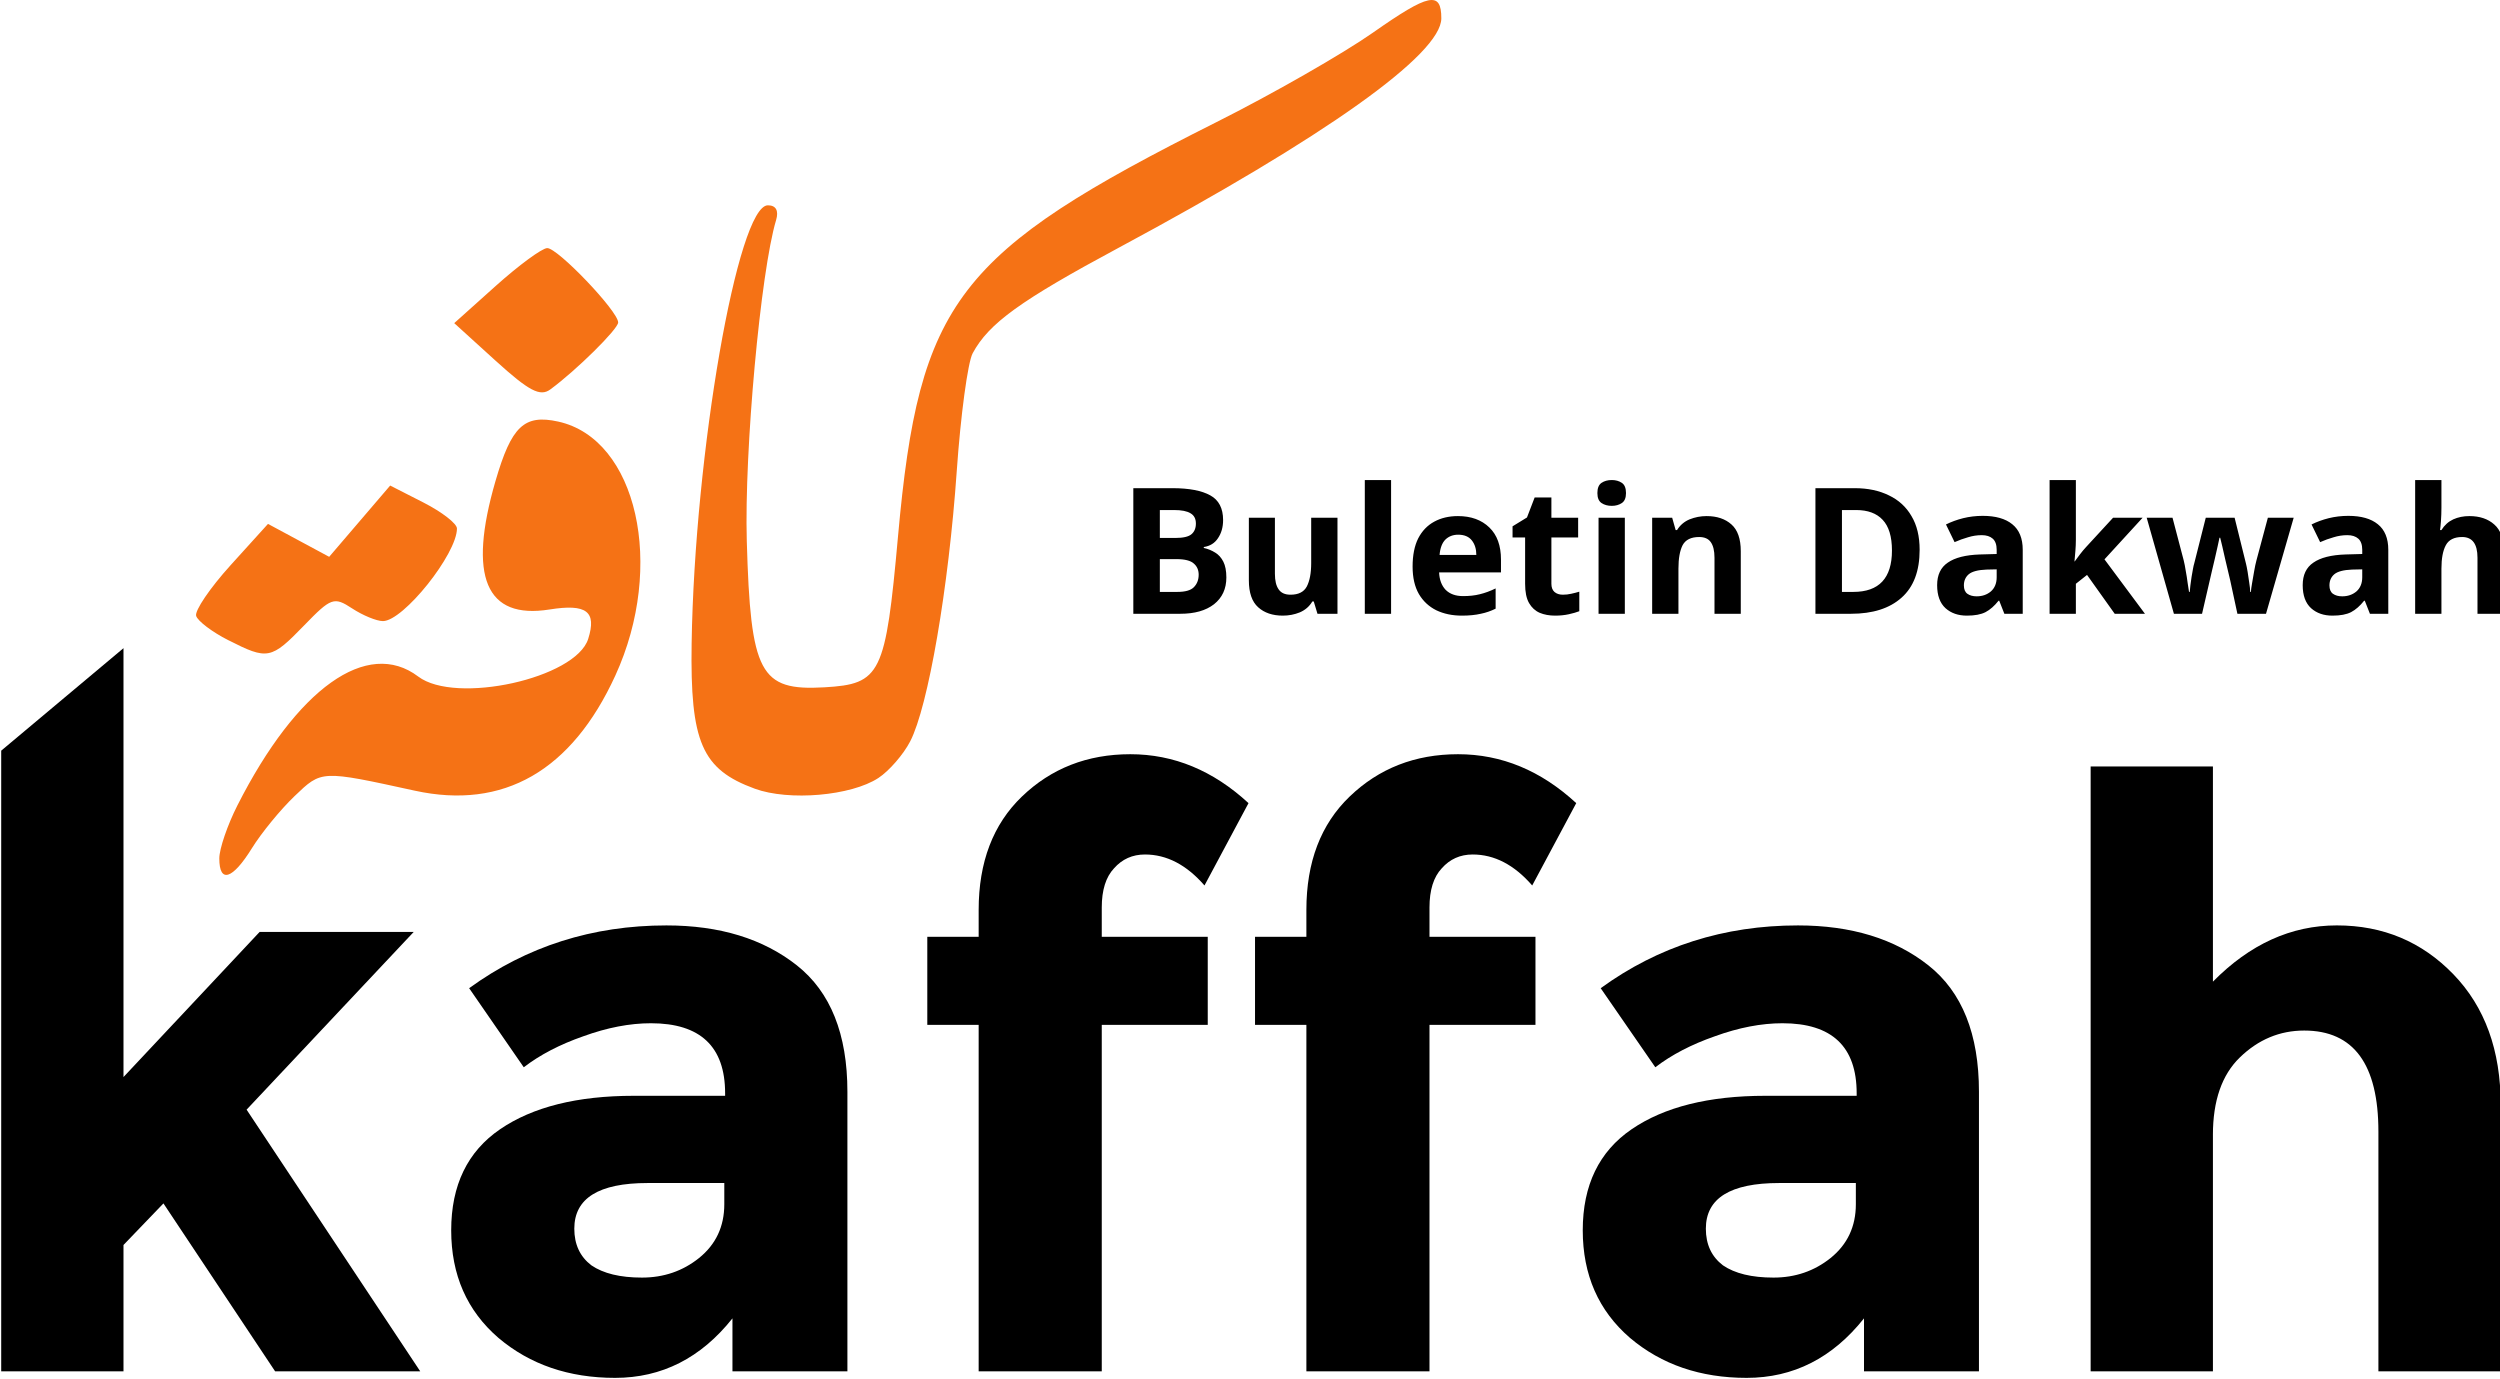
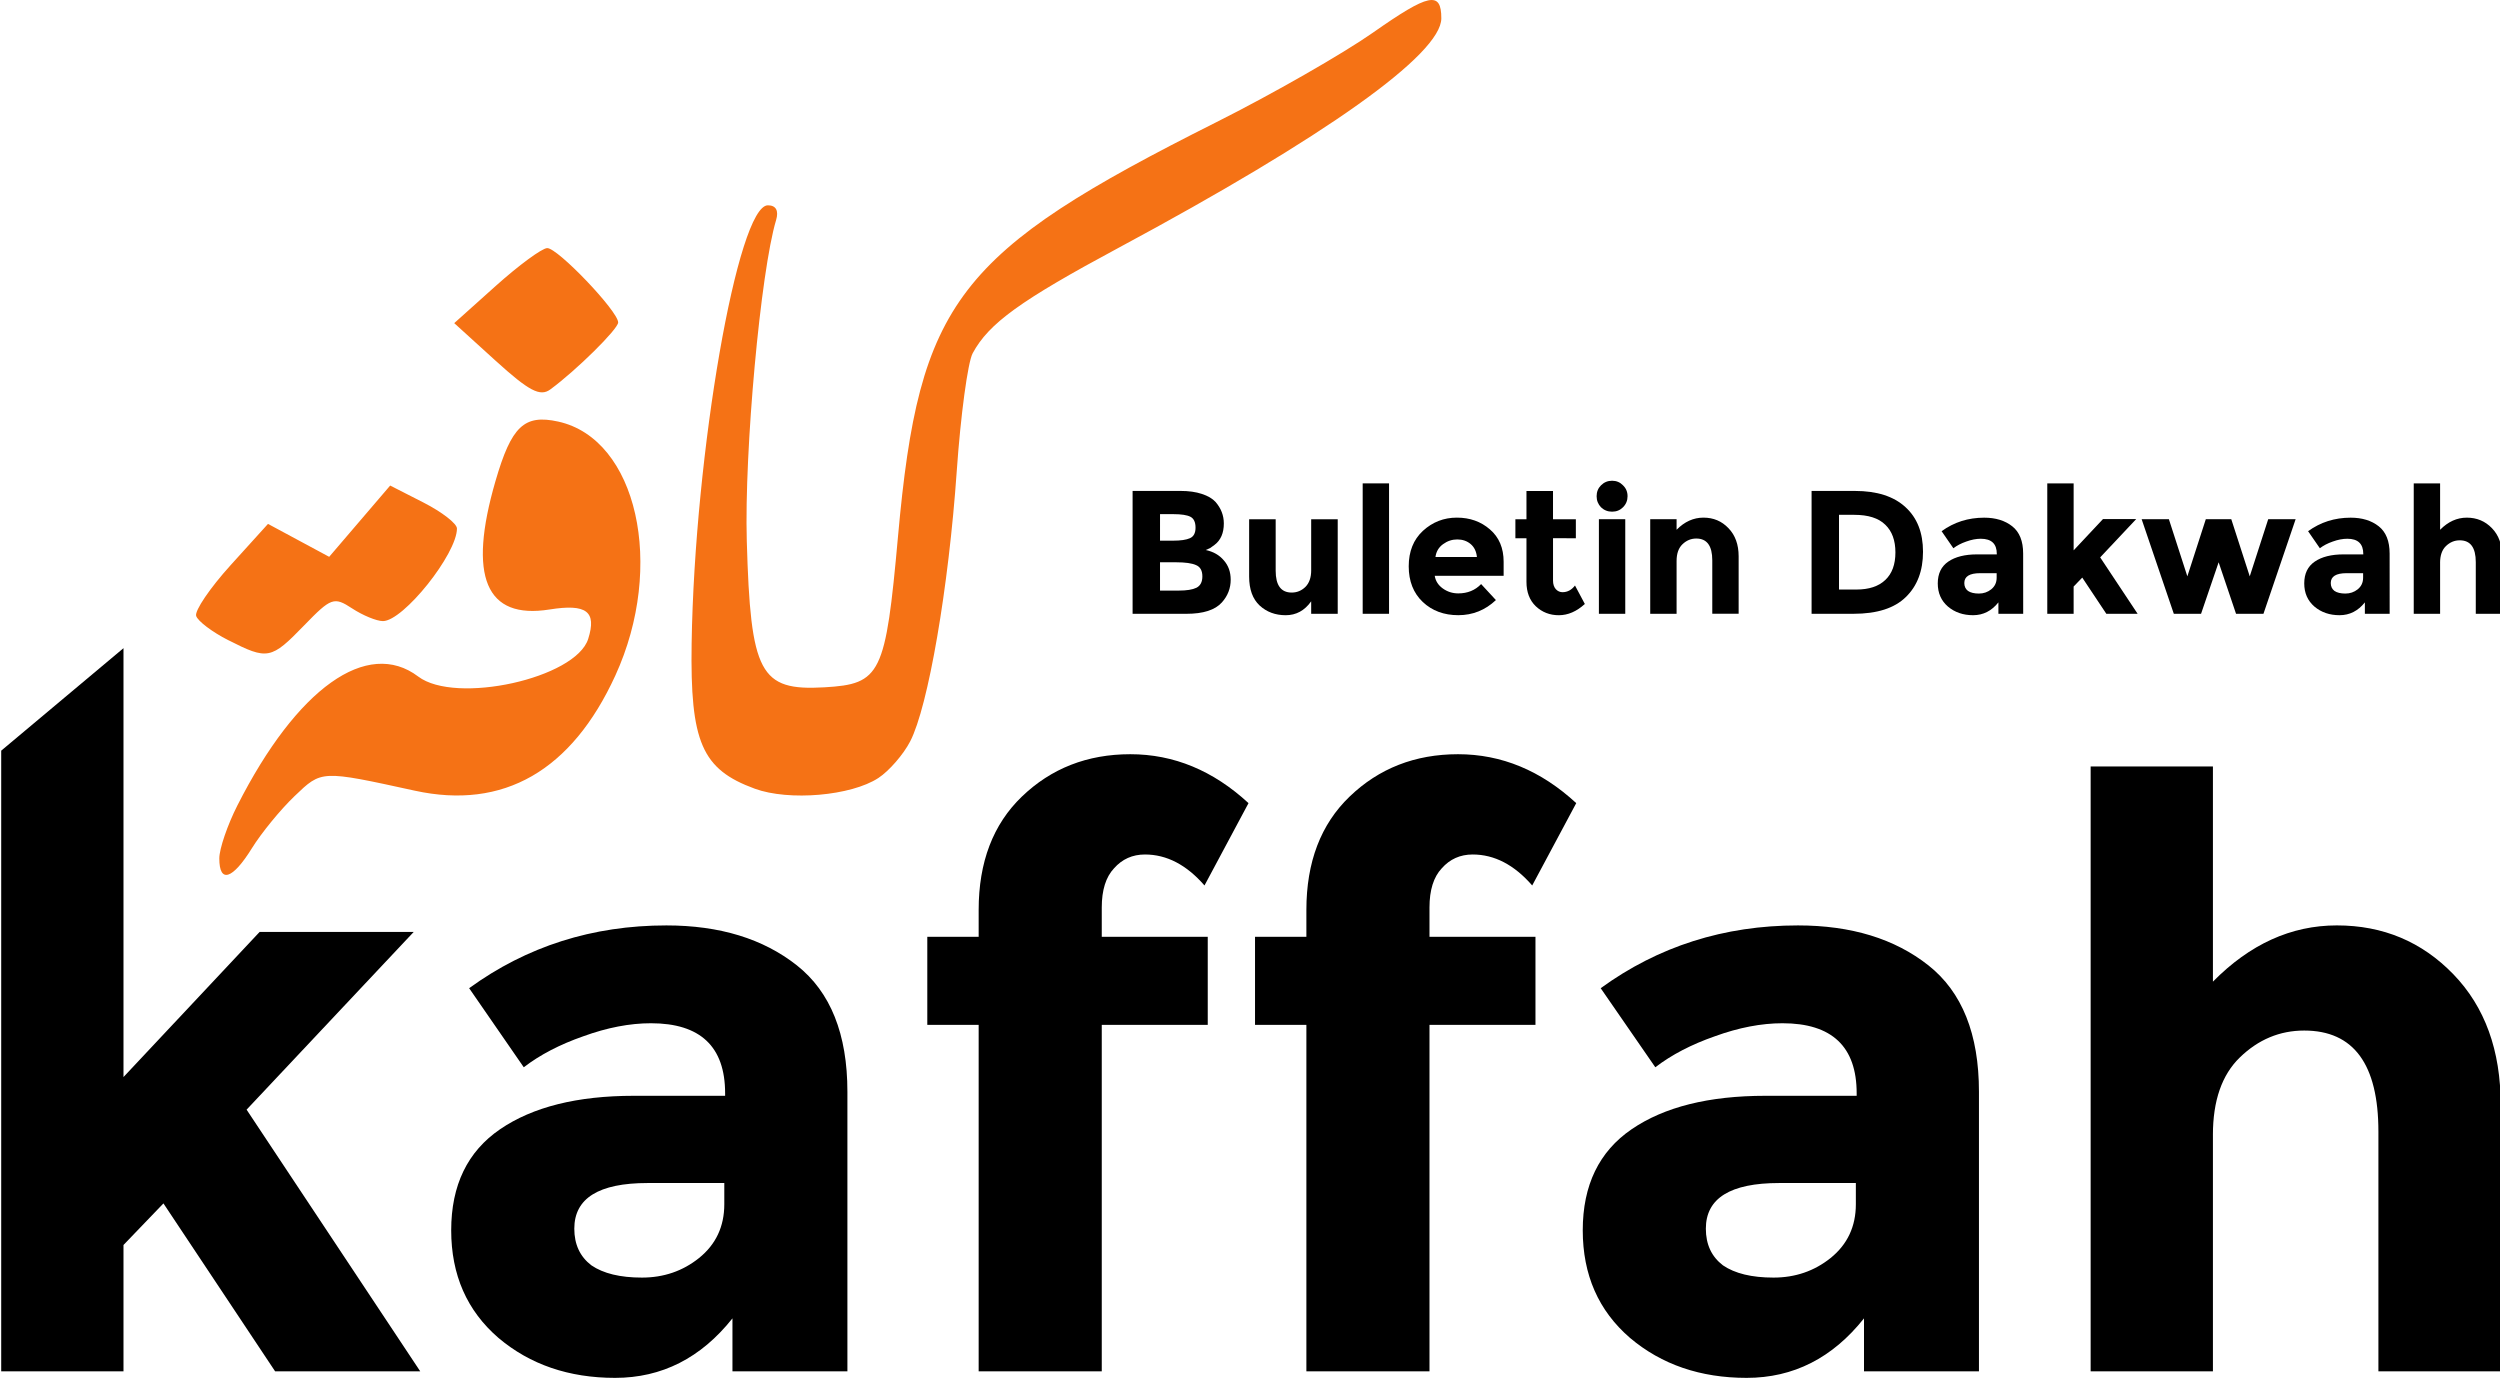
<svg xmlns="http://www.w3.org/2000/svg" id="svg8" version="1.1" viewBox="0 0 167.95 92.604" height="350" width="634.771">
  <defs id="defs2" />
  <g transform="translate(0,-204.3958)" id="layer1">
-     <g id="g947">
+     <g id="g882">
      <path style="fill:#f57215;fill-opacity:1;stroke-width:0.57" d="m 14.733,262.062 c 0,-0.64 0.548,-2.243 1.218,-3.563 3.996,-7.873 8.723,-11.241 12.146,-8.653 2.516,1.903 10.578,0.119 11.417,-2.526 0.586,-1.848 -0.108,-2.377 -2.596,-1.979 -4.285,0.685 -5.5,-2.202 -3.63,-8.632 1.07,-3.681 1.927,-4.494 4.21,-3.992 5.298,1.164 7.217,9.687 3.84,17.062 -2.931,6.402 -7.517,9.035 -13.471,7.735 -6.325,-1.382 -6.249,-1.385 -8.081,0.368 -0.942,0.901 -2.228,2.472 -2.859,3.491 -1.307,2.112 -2.194,2.391 -2.194,0.69 z m 35.97,-4.683 c -3.552,-1.299 -4.342,-3.118 -4.239,-9.763 0.199,-12.79 3.095,-29.428 5.123,-29.428 0.543,0 0.741,0.36 0.55,0.998 -1.039,3.459 -2.14,15.511 -1.968,21.547 0.254,8.912 0.877,10.088 5.211,9.837 3.803,-0.22 4.11,-0.849 4.949,-10.148 1.427,-15.803 3.923,-19.049 21.391,-27.821 3.763,-1.889 8.495,-4.596 10.517,-6.014 3.759,-2.638 4.591,-2.811 4.591,-0.96 0,2.416 -7.795,7.959 -21.664,15.407 -6.625,3.558 -8.738,5.084 -9.821,7.096 -0.327,0.607 -0.808,4.172 -1.069,7.921 -0.544,7.828 -1.92,15.815 -3.126,18.148 -0.456,0.883 -1.418,1.99 -2.138,2.462 -1.833,1.201 -6.002,1.562 -8.307,0.719 z M 15.337,247.404 c -1.079,-0.548 -2.05,-1.282 -2.159,-1.631 -0.109,-0.349 0.933,-1.882 2.314,-3.408 l 2.512,-2.774 2.055,1.106 2.055,1.106 2.049,-2.394 2.049,-2.394 2.243,1.144 c 1.233,0.63 2.243,1.412 2.243,1.74 0,1.714 -3.603,6.222 -4.973,6.222 -0.423,0 -1.353,-0.382 -2.066,-0.85 -1.221,-0.8 -1.413,-0.732 -3.227,1.14 -2.22,2.291 -2.449,2.335 -5.092,0.992 z m 17.976,-18.758 -2.798,-2.542 2.798,-2.508 c 1.539,-1.379 3.089,-2.519 3.445,-2.533 0.696,-0.027 4.77,4.239 4.77,4.995 0,0.442 -2.82,3.226 -4.561,4.502 -0.679,0.498 -1.43,0.105 -3.654,-1.915 z" id="path840-3" />
      <g transform="matrix(1.00098,0,0,1.00098,-7.8895614e-5,-0.8205958)" id="text836" style="font-style:normal;font-weight:normal;font-size:25.647px;line-height:1.25;font-family:sans-serif;letter-spacing:0px;word-spacing:0px;fill:#000000;fill-opacity:1;stroke:none;stroke-width:0.641" aria-label="kaffah">
        <path id="path838" style="font-style:normal;font-variant:normal;font-weight:bold;font-stretch:normal;font-size:54.714px;font-family:Montserrat;-inkscape-font-specification:'Montserrat Bold';stroke-width:0.641" d="M 8.288,297.052 H 0.081 v -41.656 l 8.207,-6.879 v 28.783 l 9.137,-9.739 h 10.341 l -11.216,11.928 11.654,17.563 h -9.739 l -7.496,-11.271 -2.681,2.79 z" />
        <path id="path840" style="font-style:normal;font-variant:normal;font-weight:bold;font-stretch:normal;font-size:54.714px;font-family:Montserrat;-inkscape-font-specification:'Montserrat Bold';stroke-width:0.641" d="m 56.873,297.052 h -7.715 v -3.556 q -3.173,3.994 -7.879,3.994 -4.651,0 -7.824,-2.681 -3.173,-2.736 -3.173,-7.222 0,-4.541 3.283,-6.785 3.283,-2.243 8.973,-2.243 h 6.128 v -0.164 q 0,-4.705 -4.979,-4.705 -2.134,0 -4.541,0.875 -2.353,0.821 -3.994,2.079 l -3.666,-5.307 q 5.8,-4.213 13.241,-4.213 5.362,0 8.754,2.681 3.392,2.681 3.392,8.481 z m -8.262,-11.216 v -1.423 h -5.143 q -4.924,0 -4.924,3.064 0,1.587 1.149,2.462 1.204,0.821 3.392,0.821 2.189,0 3.83,-1.313 1.696,-1.368 1.696,-3.611 z" />
        <path id="path842" style="font-style:normal;font-variant:normal;font-weight:bold;font-stretch:normal;font-size:54.714px;font-family:Montserrat;-inkscape-font-specification:'Montserrat Bold';stroke-width:0.641" d="m 73.944,265.92 v 1.97 h 7.113 v 5.909 h -7.113 v 23.253 h -8.262 v -23.253 h -3.447 v -5.909 h 3.447 v -1.806 q 0,-4.815 2.9,-7.605 2.955,-2.845 7.277,-2.845 4.377,0 7.934,3.283 l -2.955,5.526 q -1.806,-2.079 -3.994,-2.079 -1.258,0 -2.079,0.93 -0.821,0.875 -0.821,2.626 z" />
        <path id="path844" style="font-style:normal;font-variant:normal;font-weight:bold;font-stretch:normal;font-size:54.714px;font-family:Montserrat;-inkscape-font-specification:'Montserrat Bold';stroke-width:0.641" d="m 95.939,265.92 v 1.97 h 7.113 v 5.909 h -7.113 v 23.253 h -8.262 v -23.253 h -3.447 v -5.909 h 3.447 v -1.806 q 0,-4.815 2.9,-7.605 2.955,-2.845 7.277,-2.845 4.377,0 7.934,3.283 l -2.955,5.526 q -1.806,-2.079 -3.994,-2.079 -1.258,0 -2.079,0.93 -0.821,0.875 -0.821,2.626 z" />
        <path id="path846" style="font-style:normal;font-variant:normal;font-weight:bold;font-stretch:normal;font-size:54.714px;font-family:Montserrat;-inkscape-font-specification:'Montserrat Bold';stroke-width:0.641" d="m 132.816,297.052 h -7.715 v -3.556 q -3.173,3.994 -7.879,3.994 -4.651,0 -7.824,-2.681 -3.173,-2.736 -3.173,-7.222 0,-4.541 3.283,-6.785 3.283,-2.243 8.973,-2.243 h 6.128 v -0.164 q 0,-4.705 -4.979,-4.705 -2.134,0 -4.541,0.875 -2.353,0.821 -3.994,2.079 l -3.666,-5.307 q 5.8,-4.213 13.241,-4.213 5.362,0 8.754,2.681 3.392,2.681 3.392,8.481 z m -8.262,-11.216 v -1.423 h -5.143 q -4.924,0 -4.924,3.064 0,1.587 1.149,2.462 1.204,0.821 3.392,0.821 2.189,0 3.83,-1.313 1.696,-1.368 1.696,-3.611 z" />
        <path id="path848" style="font-style:normal;font-variant:normal;font-weight:bold;font-stretch:normal;font-size:54.714px;font-family:Montserrat;-inkscape-font-specification:'Montserrat Bold';stroke-width:0.641" d="m 148.519,281.185 v 15.867 h -8.207 v -40.598 h 8.207 v 14.444 q 3.721,-3.775 8.316,-3.775 4.651,0 7.824,3.283 3.173,3.283 3.173,8.754 v 17.891 h -8.207 v -16.086 q 0,-6.785 -4.979,-6.785 -2.462,0 -4.322,1.806 -1.806,1.751 -1.806,5.198 z" />
      </g>
-       <text id="text869" y="245.63" x="75.073" style="font-style:normal;font-weight:normal;font-size:11.808px;line-height:1.25;font-family:sans-serif;letter-spacing:0px;word-spacing:0px;fill:#000000;fill-opacity:1;stroke:none;stroke-width:0.295" xml:space="preserve">
-         <tspan style="font-style:normal;font-variant:normal;font-weight:bold;font-stretch:normal;font-family:Montserrat;-inkscape-font-specification:'Montserrat Bold';stroke-width:0.295" y="245.63" x="75.073" id="tspan867">Buletin Dakwah</tspan>
-       </text>
+       <g id="text869" style="font-style:normal;font-weight:normal;font-size:11.808px;line-height:1.25;font-family:sans-serif;letter-spacing:0px;word-spacing:0px;fill:#000000;fill-opacity:1;stroke:none;stroke-width:0.295" aria-label="Buletin Dakwah">
+         <path id="path833" style="font-style:normal;font-variant:normal;font-weight:bold;font-stretch:normal;font-family:Montserrat;-inkscape-font-specification:'Montserrat Bold';stroke-width:0.295" d="m 79.701,245.63 h -3.613 v -8.254 h 3.212 q 0.838,0 1.441,0.201 0.614,0.201 0.921,0.543 0.555,0.638 0.555,1.441 0,0.968 -0.626,1.441 -0.213,0.165 -0.295,0.213 -0.083,0.035 -0.295,0.13 0.768,0.165 1.216,0.697 0.461,0.52 0.461,1.299 0,0.862 -0.59,1.523 -0.685,0.767 -2.385,0.767 z m -1.771,-4.912 h 0.874 q 0.768,0 1.134,-0.165 0.378,-0.165 0.378,-0.708 0,-0.555 -0.342,-0.732 -0.342,-0.177 -1.157,-0.177 h -0.886 z m 0,3.353 h 1.263 q 0.791,0 1.181,-0.189 0.401,-0.201 0.401,-0.767 0,-0.579 -0.425,-0.756 -0.413,-0.189 -1.334,-0.189 h -1.086 z" />
+         <path id="path835" style="font-style:normal;font-variant:normal;font-weight:bold;font-stretch:normal;font-family:Montserrat;-inkscape-font-specification:'Montserrat Bold';stroke-width:0.295" d="m 88.085,242.702 v -3.424 h 1.783 v 6.353 h -1.783 v -0.838 q -0.661,0.933 -1.712,0.933 -1.039,0 -1.748,-0.649 -0.708,-0.661 -0.708,-1.948 v -3.849 h 1.783 v 3.46 q 0,1.464 1.075,1.464 0.531,0 0.921,-0.378 0.39,-0.39 0.39,-1.122 z" />
+         <path id="path837" style="font-style:normal;font-variant:normal;font-weight:bold;font-stretch:normal;font-family:Montserrat;-inkscape-font-specification:'Montserrat Bold';stroke-width:0.295" d="m 93.316,245.63 h -1.771 v -8.761 h 1.771 z" />
+         <path id="path839" style="font-style:normal;font-variant:normal;font-weight:bold;font-stretch:normal;font-family:Montserrat;-inkscape-font-specification:'Montserrat Bold';stroke-width:0.295" d="m 100.495,244.709 q -1.075,1.015 -2.527,1.015 -1.441,0 -2.385,-0.886 -0.945,-0.897 -0.945,-2.397 0,-1.5 0.956,-2.385 0.968,-0.886 2.279,-0.886 1.311,0 2.22,0.791 0.921,0.791 0.921,2.173 v 0.945 h -4.629 q 0.083,0.52 0.543,0.85 0.461,0.331 1.039,0.331 0.933,0 1.535,-0.626 z m -1.275,-2.893 q -0.059,-0.567 -0.425,-0.874 -0.366,-0.307 -0.897,-0.307 -0.52,0 -0.956,0.319 -0.437,0.319 -0.508,0.862 z" />
+         <path id="path841" style="font-style:normal;font-variant:normal;font-weight:bold;font-stretch:normal;font-family:Montserrat;-inkscape-font-specification:'Montserrat Bold';stroke-width:0.295" d="m 104.332,240.553 v 2.846 q 0,0.366 0.189,0.579 0.189,0.201 0.449,0.201 0.496,0 0.838,-0.449 l 0.661,1.24 q -0.827,0.756 -1.748,0.756 -0.909,0 -1.547,-0.602 -0.626,-0.602 -0.626,-1.641 v -2.928 h -0.744 v -1.275 h 0.744 v -1.901 h 1.783 v 1.901 h 1.535 v 1.275 z" />
+         <path id="path843" style="font-style:normal;font-variant:normal;font-weight:bold;font-stretch:normal;font-family:Montserrat;-inkscape-font-specification:'Montserrat Bold';stroke-width:0.295" d="m 109.185,245.63 h -1.771 v -6.353 h 1.771 z m -1.629,-7.155 q -0.295,-0.307 -0.295,-0.744 0,-0.437 0.295,-0.732 0.307,-0.307 0.744,-0.307 0.437,0 0.732,0.307 0.307,0.295 0.307,0.732 0,0.437 -0.307,0.744 -0.295,0.295 -0.732,0.295 -0.437,0 -0.744,-0.295 z" />
+         <path id="path845" style="font-style:normal;font-variant:normal;font-weight:bold;font-stretch:normal;font-family:Montserrat;-inkscape-font-specification:'Montserrat Bold';stroke-width:0.295" d="m 112.633,242.088 v 3.542 h -1.771 v -6.353 h 1.771 v 0.708 q 0.803,-0.815 1.807,-0.815 1.004,0 1.677,0.708 0.685,0.708 0.685,1.889 v 3.861 h -1.771 v -3.59 q 0,-1.464 -1.075,-1.464 -0.531,0 -0.933,0.39 -0.39,0.378 -0.39,1.122 z" />
+         <path id="path847" style="font-style:normal;font-variant:normal;font-weight:bold;font-stretch:normal;font-family:Montserrat;-inkscape-font-specification:'Montserrat Bold';stroke-width:0.295" d="m 124.618,237.377 q 2.208,0 3.389,1.086 1.181,1.075 1.181,2.999 0,1.925 -1.157,3.046 -1.145,1.122 -3.507,1.122 h -2.822 v -8.254 z m 0.095,6.624 q 1.263,0 1.936,-0.638 0.685,-0.638 0.685,-1.854 0,-1.216 -0.685,-1.866 -0.673,-0.661 -2.078,-0.661 h -1.027 v 5.018 z" />
+         <path id="path849" style="font-style:normal;font-variant:normal;font-weight:bold;font-stretch:normal;font-family:Montserrat;-inkscape-font-specification:'Montserrat Bold';stroke-width:0.295" d="m 135.918,245.63 h -1.665 v -0.767 q -0.685,0.862 -1.7,0.862 -1.004,0 -1.689,-0.579 -0.685,-0.59 -0.685,-1.559 0,-0.98 0.708,-1.464 0.708,-0.484 1.936,-0.484 h 1.322 v -0.035 q 0,-1.015 -1.075,-1.015 -0.461,0 -0.98,0.189 -0.508,0.177 -0.862,0.449 l -0.791,-1.145 q 1.252,-0.909 2.857,-0.909 1.157,0 1.889,0.579 0.732,0.579 0.732,1.83 z m -1.783,-2.421 v -0.307 h -1.11 q -1.063,0 -1.063,0.661 0,0.342 0.248,0.531 0.26,0.177 0.732,0.177 0.472,0 0.827,-0.283 0.366,-0.295 0.366,-0.779 z" />
+         <path id="path851" style="font-style:normal;font-variant:normal;font-weight:bold;font-stretch:normal;font-family:Montserrat;-inkscape-font-specification:'Montserrat Bold';stroke-width:0.295" d="m 139.307,245.63 h -1.771 v -8.761 h 1.771 v 4.499 l 1.972,-2.102 h 2.232 l -2.421,2.574 2.515,3.79 h -2.102 l -1.618,-2.432 -0.579,0.602 z" />
+         <path id="path853" style="font-style:normal;font-variant:normal;font-weight:bold;font-stretch:normal;font-family:Montserrat;-inkscape-font-specification:'Montserrat Bold';stroke-width:0.295" d="m 147.867,245.63 h -1.83 l -2.161,-6.353 h 1.83 l 1.24,3.838 1.24,-3.838 h 1.712 l 1.24,3.838 1.24,-3.838 h 1.842 l -2.161,6.353 h -1.842 l -1.169,-3.46 z" />
+         <path id="path855" style="font-style:normal;font-variant:normal;font-weight:bold;font-stretch:normal;font-family:Montserrat;-inkscape-font-specification:'Montserrat Bold';stroke-width:0.295" d="m 160.537,245.63 h -1.665 v -0.767 q -0.685,0.862 -1.7,0.862 -1.004,0 -1.688,-0.579 -0.685,-0.59 -0.685,-1.559 0,-0.98 0.708,-1.464 0.708,-0.484 1.936,-0.484 h 1.322 v -0.035 q 0,-1.015 -1.075,-1.015 -0.461,0 -0.98,0.189 -0.508,0.177 -0.862,0.449 l -0.791,-1.145 q 1.252,-0.909 2.857,-0.909 1.157,0 1.889,0.579 0.732,0.579 0.732,1.83 z m -1.783,-2.421 v -0.307 h -1.11 q -1.063,0 -1.063,0.661 0,0.342 0.248,0.531 0.26,0.177 0.732,0.177 0.472,0 0.827,-0.283 0.366,-0.295 0.366,-0.779 z" />
+         <path id="path857" style="font-style:normal;font-variant:normal;font-weight:bold;font-stretch:normal;font-family:Montserrat;-inkscape-font-specification:'Montserrat Bold';stroke-width:0.295" d="m 163.926,242.206 v 3.424 h -1.771 v -8.761 h 1.771 v 3.117 q 0.803,-0.815 1.795,-0.815 1.004,0 1.688,0.708 0.685,0.708 0.685,1.889 v 3.861 h -1.771 v -3.471 q 0,-1.464 -1.075,-1.464 -0.531,0 -0.933,0.39 -0.39,0.378 -0.39,1.122 z" />
+       </g>
    </g>
  </g>
</svg>
